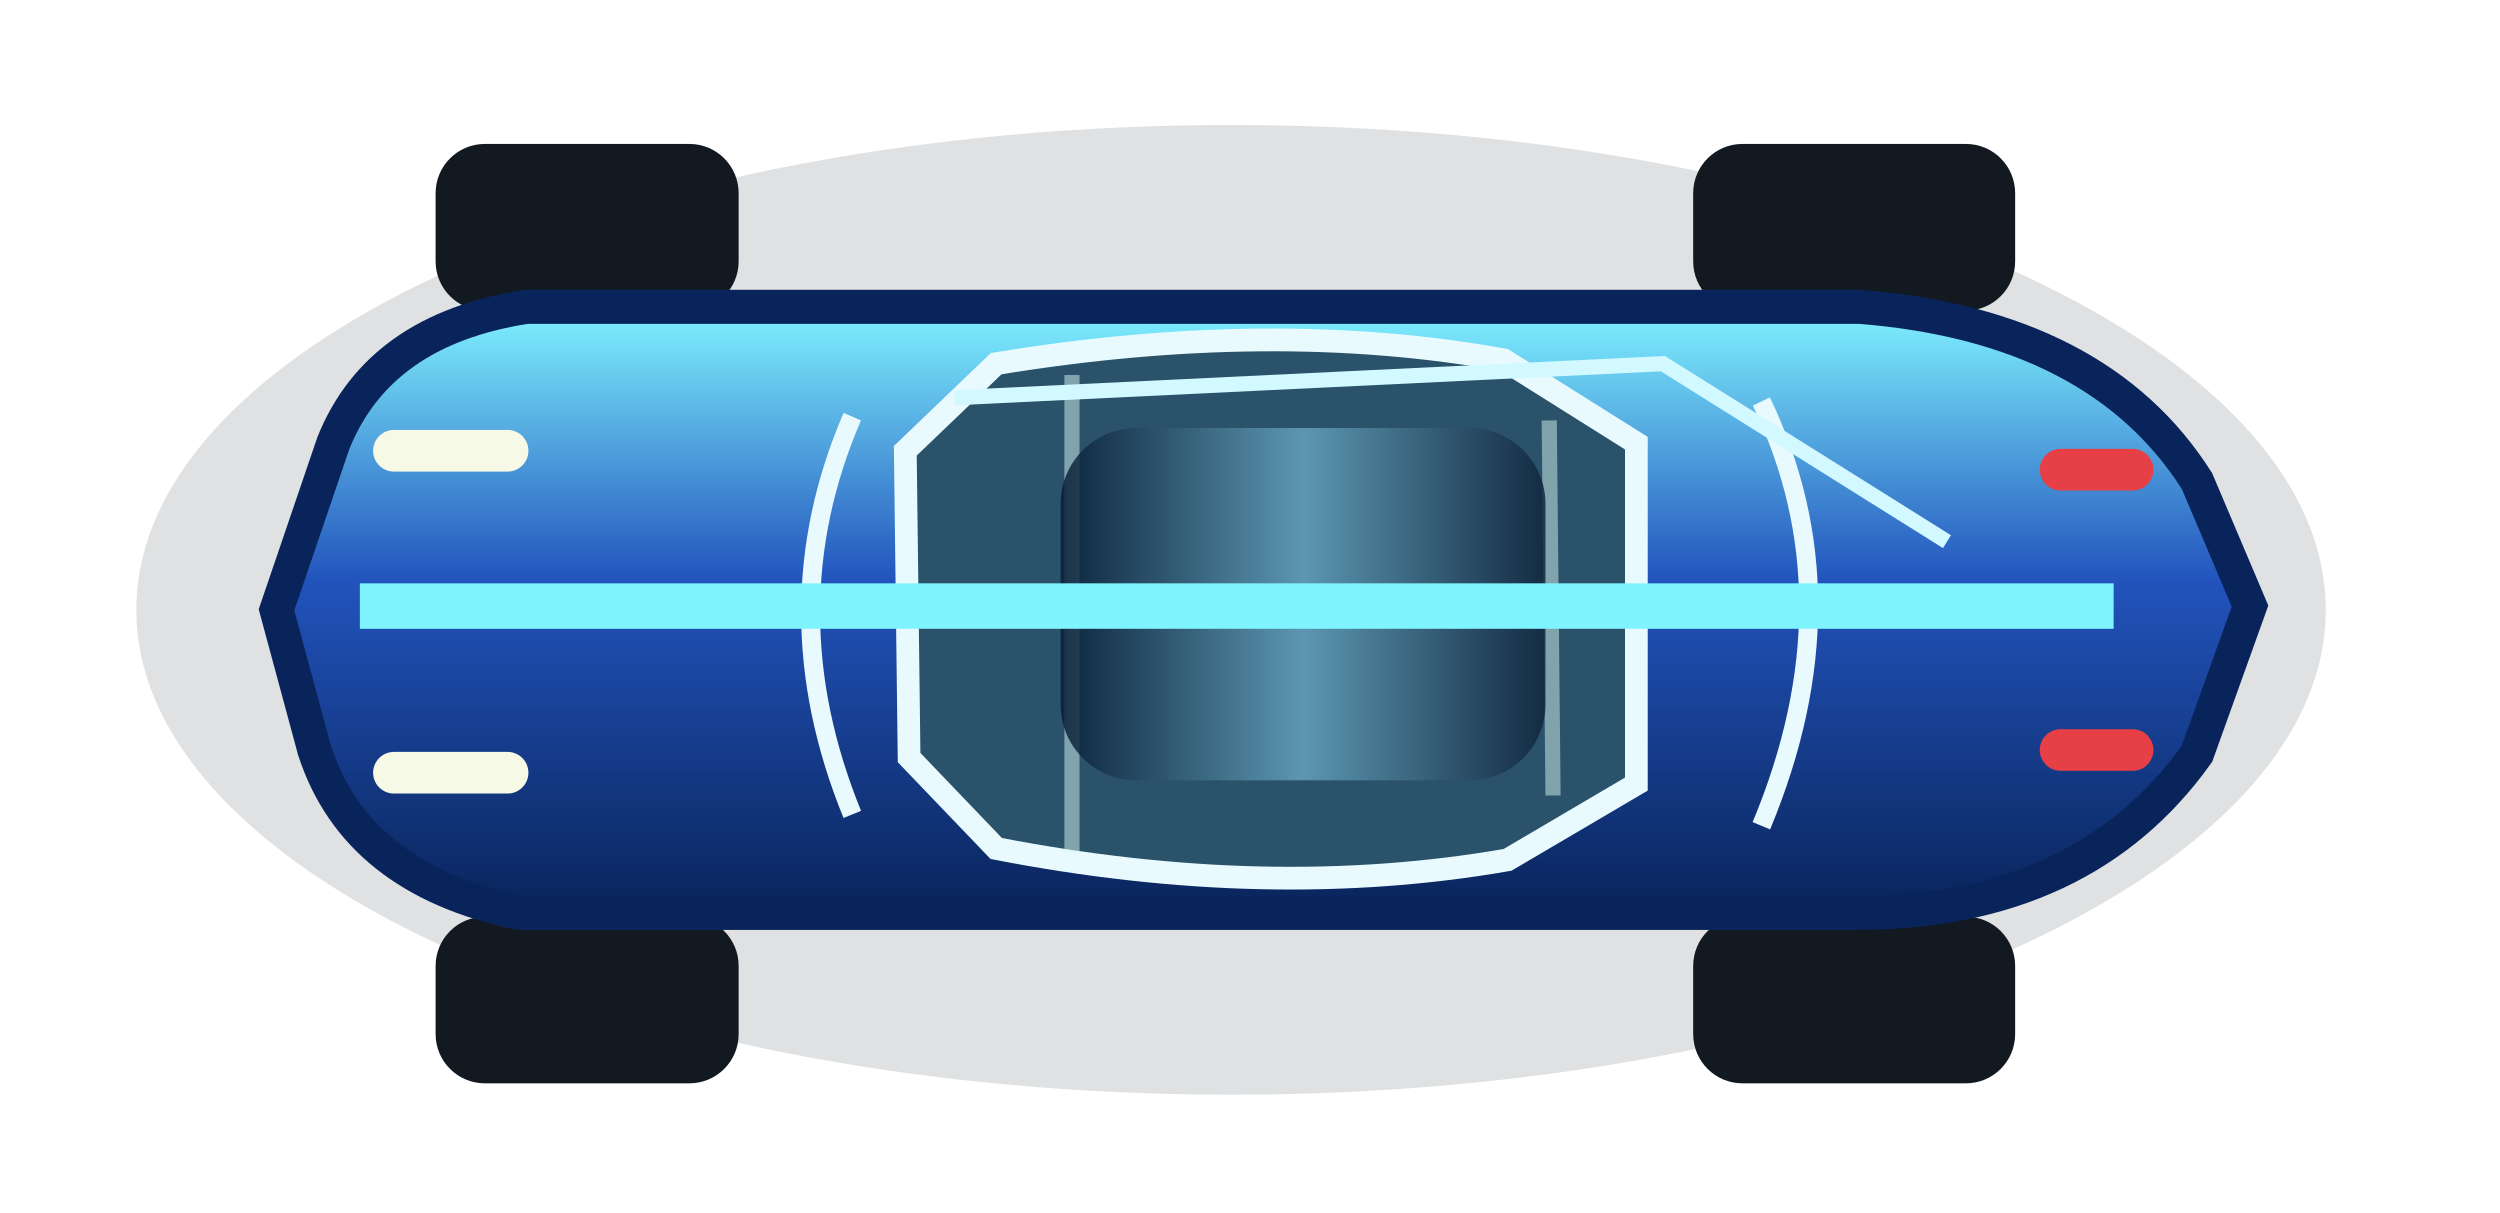
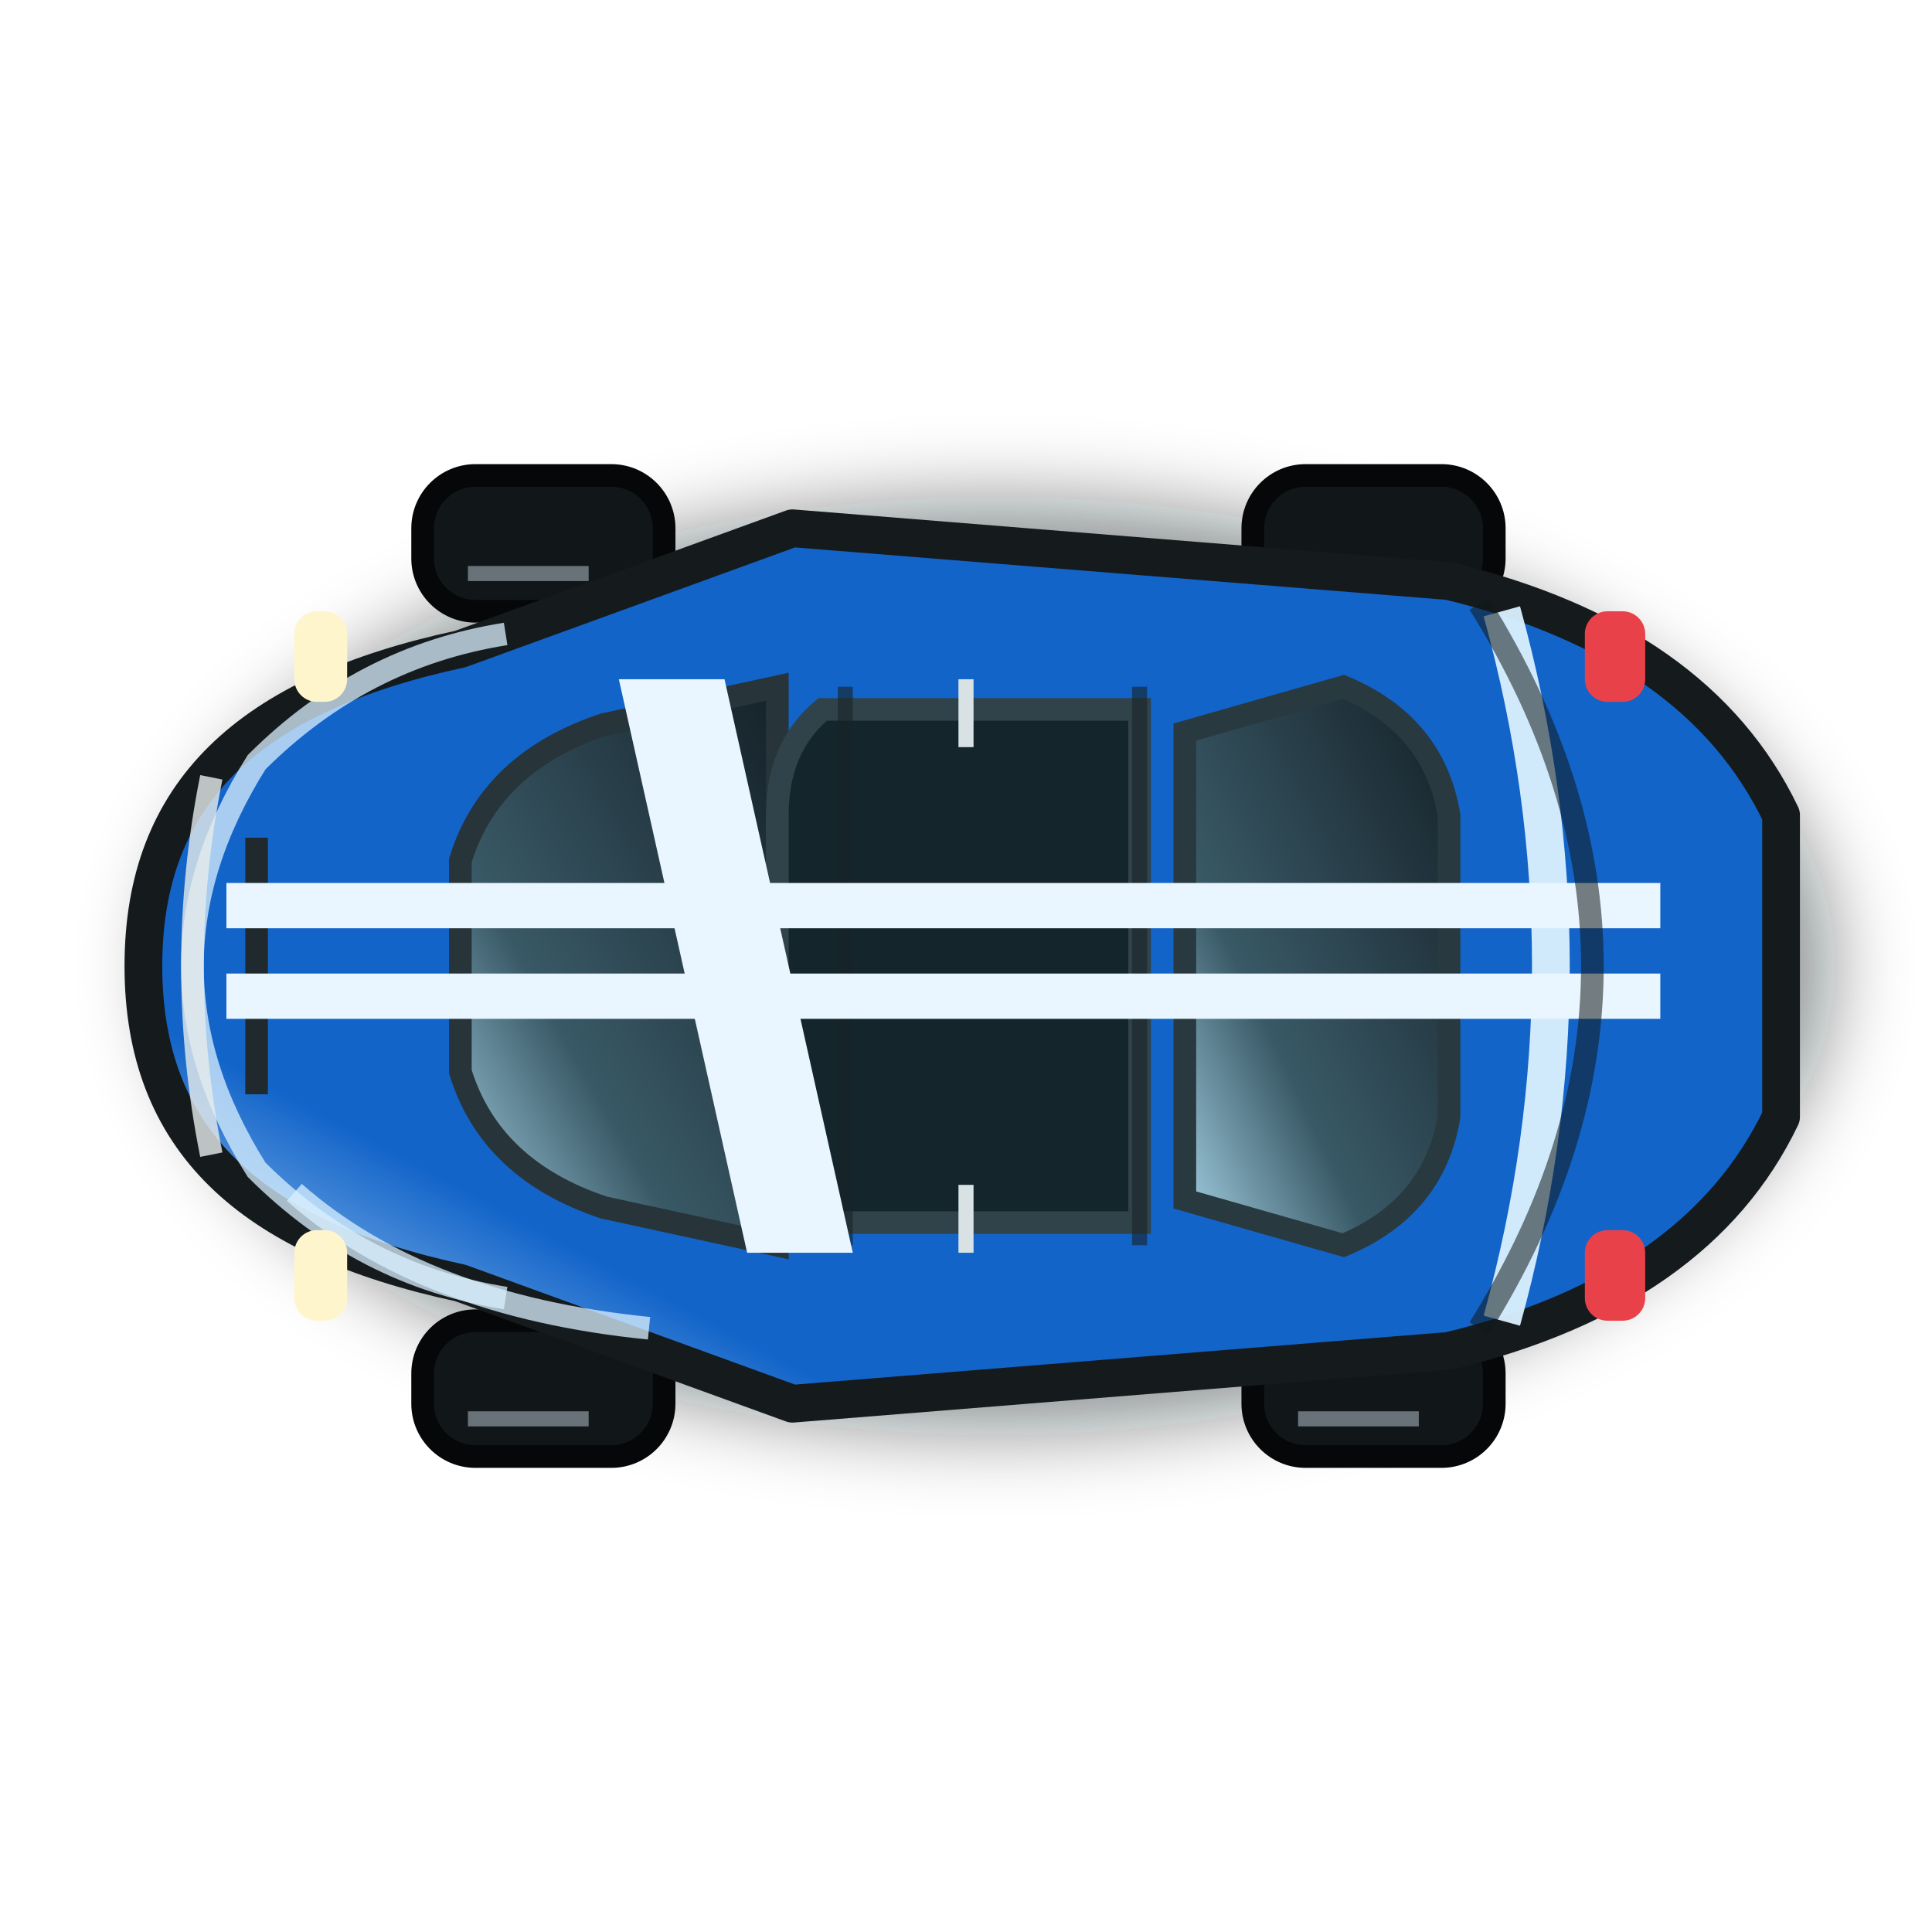
- <svg xmlns="http://www.w3.org/2000/svg" width="660" height="320" viewBox="0 0 660 320">
+ <svg xmlns="http://www.w3.org/2000/svg" width="256" height="256" viewBox="0 0 256 256" role="img" aria-label="Top-down view of Atlantic Apex">
  <defs>
-     <linearGradient id="roof" x1="0" y1="0" x2="0" y2="1">
-       <stop stop-color="#80f3ff" />
-       <stop offset=".45" stop-color="#2254bd" />
-       <stop offset="1" stop-color="#09245a" />
+     <linearGradient id="paint" x1="0" y1="0" x2="1" y2="1">
+       <stop stop-color="#d9f0ff" />
+       <stop offset=".22" stop-color="#1264c9" />
+       <stop offset=".78" stop-color="#1264c9" />
+       <stop offset="1" stop-color="#1264c9" />
    </linearGradient>
-     <linearGradient id="glass" x1="0" y1="0" x2="1" y2="0">
-       <stop stop-color="#071c34" />
-       <stop offset=".5" stop-color="#66a4bf" />
-       <stop offset="1" stop-color="#0f233b" />
+     <linearGradient id="glass" x1="0" y1="0" x2="1" y2="1">
+       <stop stop-color="#a8d5e8" />
+       <stop offset=".35" stop-color="#395966" />
+       <stop offset="1" stop-color="#152128" />
    </linearGradient>
+     <filter id="shadow" x="-.3" y="-.15" width="1.6" height="1.5">
+       <feGaussianBlur stdDeviation="5" />
+     </filter>
  </defs>
-   <ellipse cx="325" cy="161" rx="289" ry="128" fill="#061a23" opacity=".13" />
-   <rect x="115" y="38" width="80" height="44" rx="13" fill="#121920" />
-   <rect x="115" y="242" width="80" height="44" rx="13" fill="#121920" />
-   <rect x="447" y="38" width="85" height="44" rx="13" fill="#121920" />
-   <rect x="447" y="242" width="85" height="44" rx="13" fill="#121920" />
-   <path d="M88 117 Q100 87 139 81 L491 81 Q554 86 580 127 L594 160 L580 199 Q550 241 490 241 L137 241 Q94 232 83 198 L73 161Z" fill="url(#roof)" stroke="#09245a" stroke-width="9" />
-   <path d="M263 96 Q336 84 397 95 L432 117 L432 207 L398 227 Q335 238 263 224 L240 200 L239 119Z" fill="#2a536b" stroke="#e9faff" stroke-width="6" />
-   <path d="M283 99 L283 225" stroke="#d7f4ec" stroke-width="4" opacity=".5" />
-   <path d="M409 111 L410 210" stroke="#d7f4ec" stroke-width="4" opacity=".5" />
-   <rect x="280" y="113" width="128" height="93" rx="20" fill="url(#glass)" opacity=".83" />
-   <path d="M225 110 Q203 161 225 215" stroke="#e9faff" stroke-width="5" fill="none" />
-   <path d="M465 106 Q490 158 465 218" stroke="#e9faff" stroke-width="5" fill="none" />
-   <path d="M95 160 H558" stroke="#7ff4ff" stroke-width="12" />
-   <path d="M252 105 L439 96 L514 143" stroke="#d1f9ff" stroke-width="4" fill="none" />
-   <path d="M104 119 H134 M104 204 H134" stroke="#f7f9e7" stroke-width="11" stroke-linecap="round" />
-   <path d="M544 124 H563 M544 198 H563" stroke="#e73f46" stroke-width="11" stroke-linecap="round" />
+   <g transform="rotate(-90 128 128)">
+     <ellipse cx="128" cy="132" rx="62" ry="111" fill="#03070a" opacity=".42" filter="url(#shadow)" />
+     <rect x="63" y="56" width="18" height="32" rx="7" fill="#111619" stroke="#050708" stroke-width="3" />
+     <path d="M68 62 V78" stroke="#687278" stroke-width="2" />
+     <rect x="175" y="56" width="18" height="32" rx="7" fill="#111619" stroke="#050708" stroke-width="3" />
+     <path d="M180 62 V78" stroke="#687278" stroke-width="2" />
+     <rect x="63" y="166" width="18" height="32" rx="7" fill="#111619" stroke="#050708" stroke-width="3" />
+     <path d="M68 172 V188" stroke="#687278" stroke-width="2" />
+     <rect x="175" y="166" width="18" height="32" rx="7" fill="#111619" stroke="#050708" stroke-width="3" />
+     <path d="M180 172 V188" stroke="#687278" stroke-width="2" />
+     <path d="M128 19 C105 19 92 33 86 61 L70 105 L77 192 Q85 225 108 236 L148 236 Q171 225 179 192 L186 105 L170 61 C164 33 151 19 128 19Z" fill="url(#paint)" stroke="#151a1d" stroke-width="5" stroke-linejoin="round" />
+     <path d="M84 67 Q87 48 101 34 Q128 17 155 34 Q169 48 172 67" fill="none" stroke="#d9f0ff" stroke-width="3" opacity=".75" />
+     <path d="M103 28 Q128 23 153 28" fill="none" stroke="#e7eceb" stroke-width="3" opacity=".8" />
+     <path d="M111 34 H145" stroke="#202a2e" stroke-width="3" />
+     <path d="M96 80 Q101 65 114 61 H142 Q155 65 160 80 L165 103 H91Z" fill="url(#glass)" stroke="#27343a" stroke-width="3" />
+     <path d="M94 109 Q99 103 108 103 H148 Q157 103 162 109 V151 H94Z" fill="#15252c" stroke="#31434a" stroke-width="3" />
+     <path d="M97 157 H159 L165 178 Q160 190 148 192 H108 Q96 190 91 178Z" fill="url(#glass)" stroke="#283940" stroke-width="3" />
+     <path d="M91 112 H165 M91 151 H165" stroke="#172127" stroke-width="2" opacity=".6" />
+     <path d="M90 128 H99 M157 128 H166" stroke="#d8e2e4" stroke-width="2" />
+     <path d="M80 86 Q83 56 98 39" fill="none" stroke="#d9f0ff" stroke-width="3" opacity=".75" />
+     <path d="M81 199 Q128 212 175 199" fill="none" stroke="#d9f0ff" stroke-width="5" opacity=".95" />
+     <path d="M121 30 H127 V220 H121Z M133 30 H139 V220 H133Z" fill="#e9f6ff" />
+     <path d="M90 99 L166 82 V96 L90 113Z" fill="#e9f6ff" />
+     <rect x="81" y="39" width="12" height="7" rx="3" fill="#fff5cc" />
+     <rect x="163" y="39" width="12" height="7" rx="3" fill="#fff5cc" />
+     <rect x="81" y="210" width="12" height="8" rx="3" fill="#e94149" />
+     <rect x="163" y="210" width="12" height="8" rx="3" fill="#e94149" />
+     <path d="M80 196 Q128 226 176 196" fill="none" stroke="#111719" stroke-width="3" opacity=".55" />
+   </g>
</svg>
